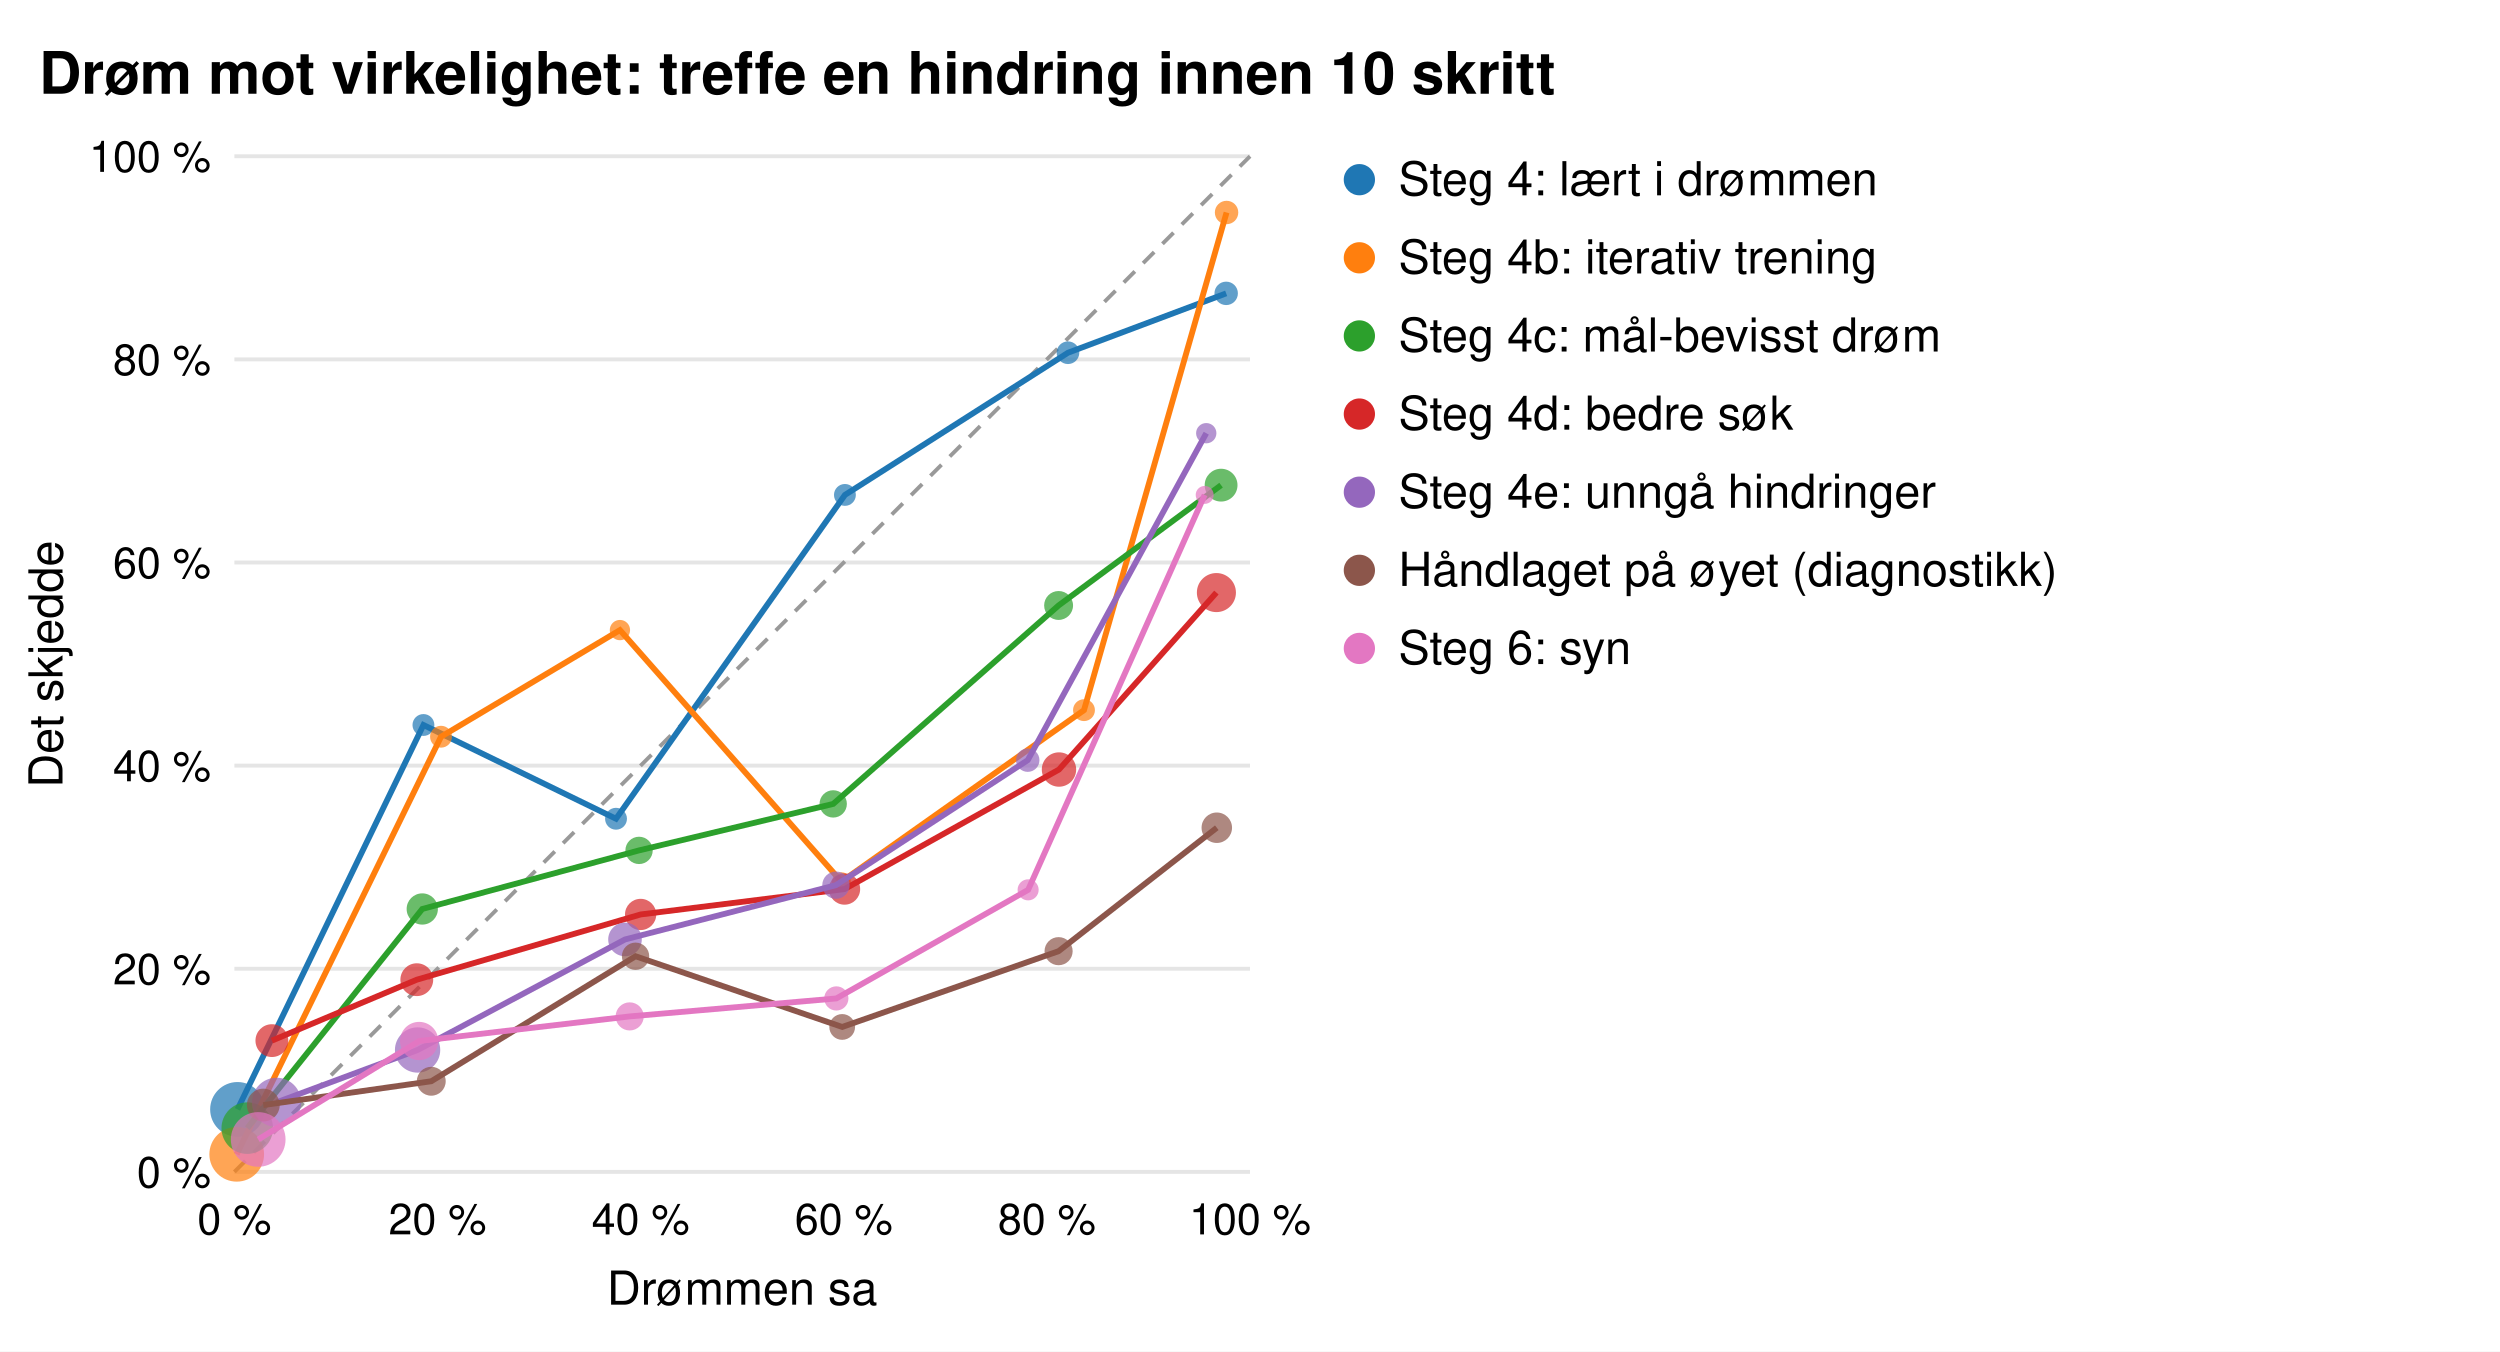
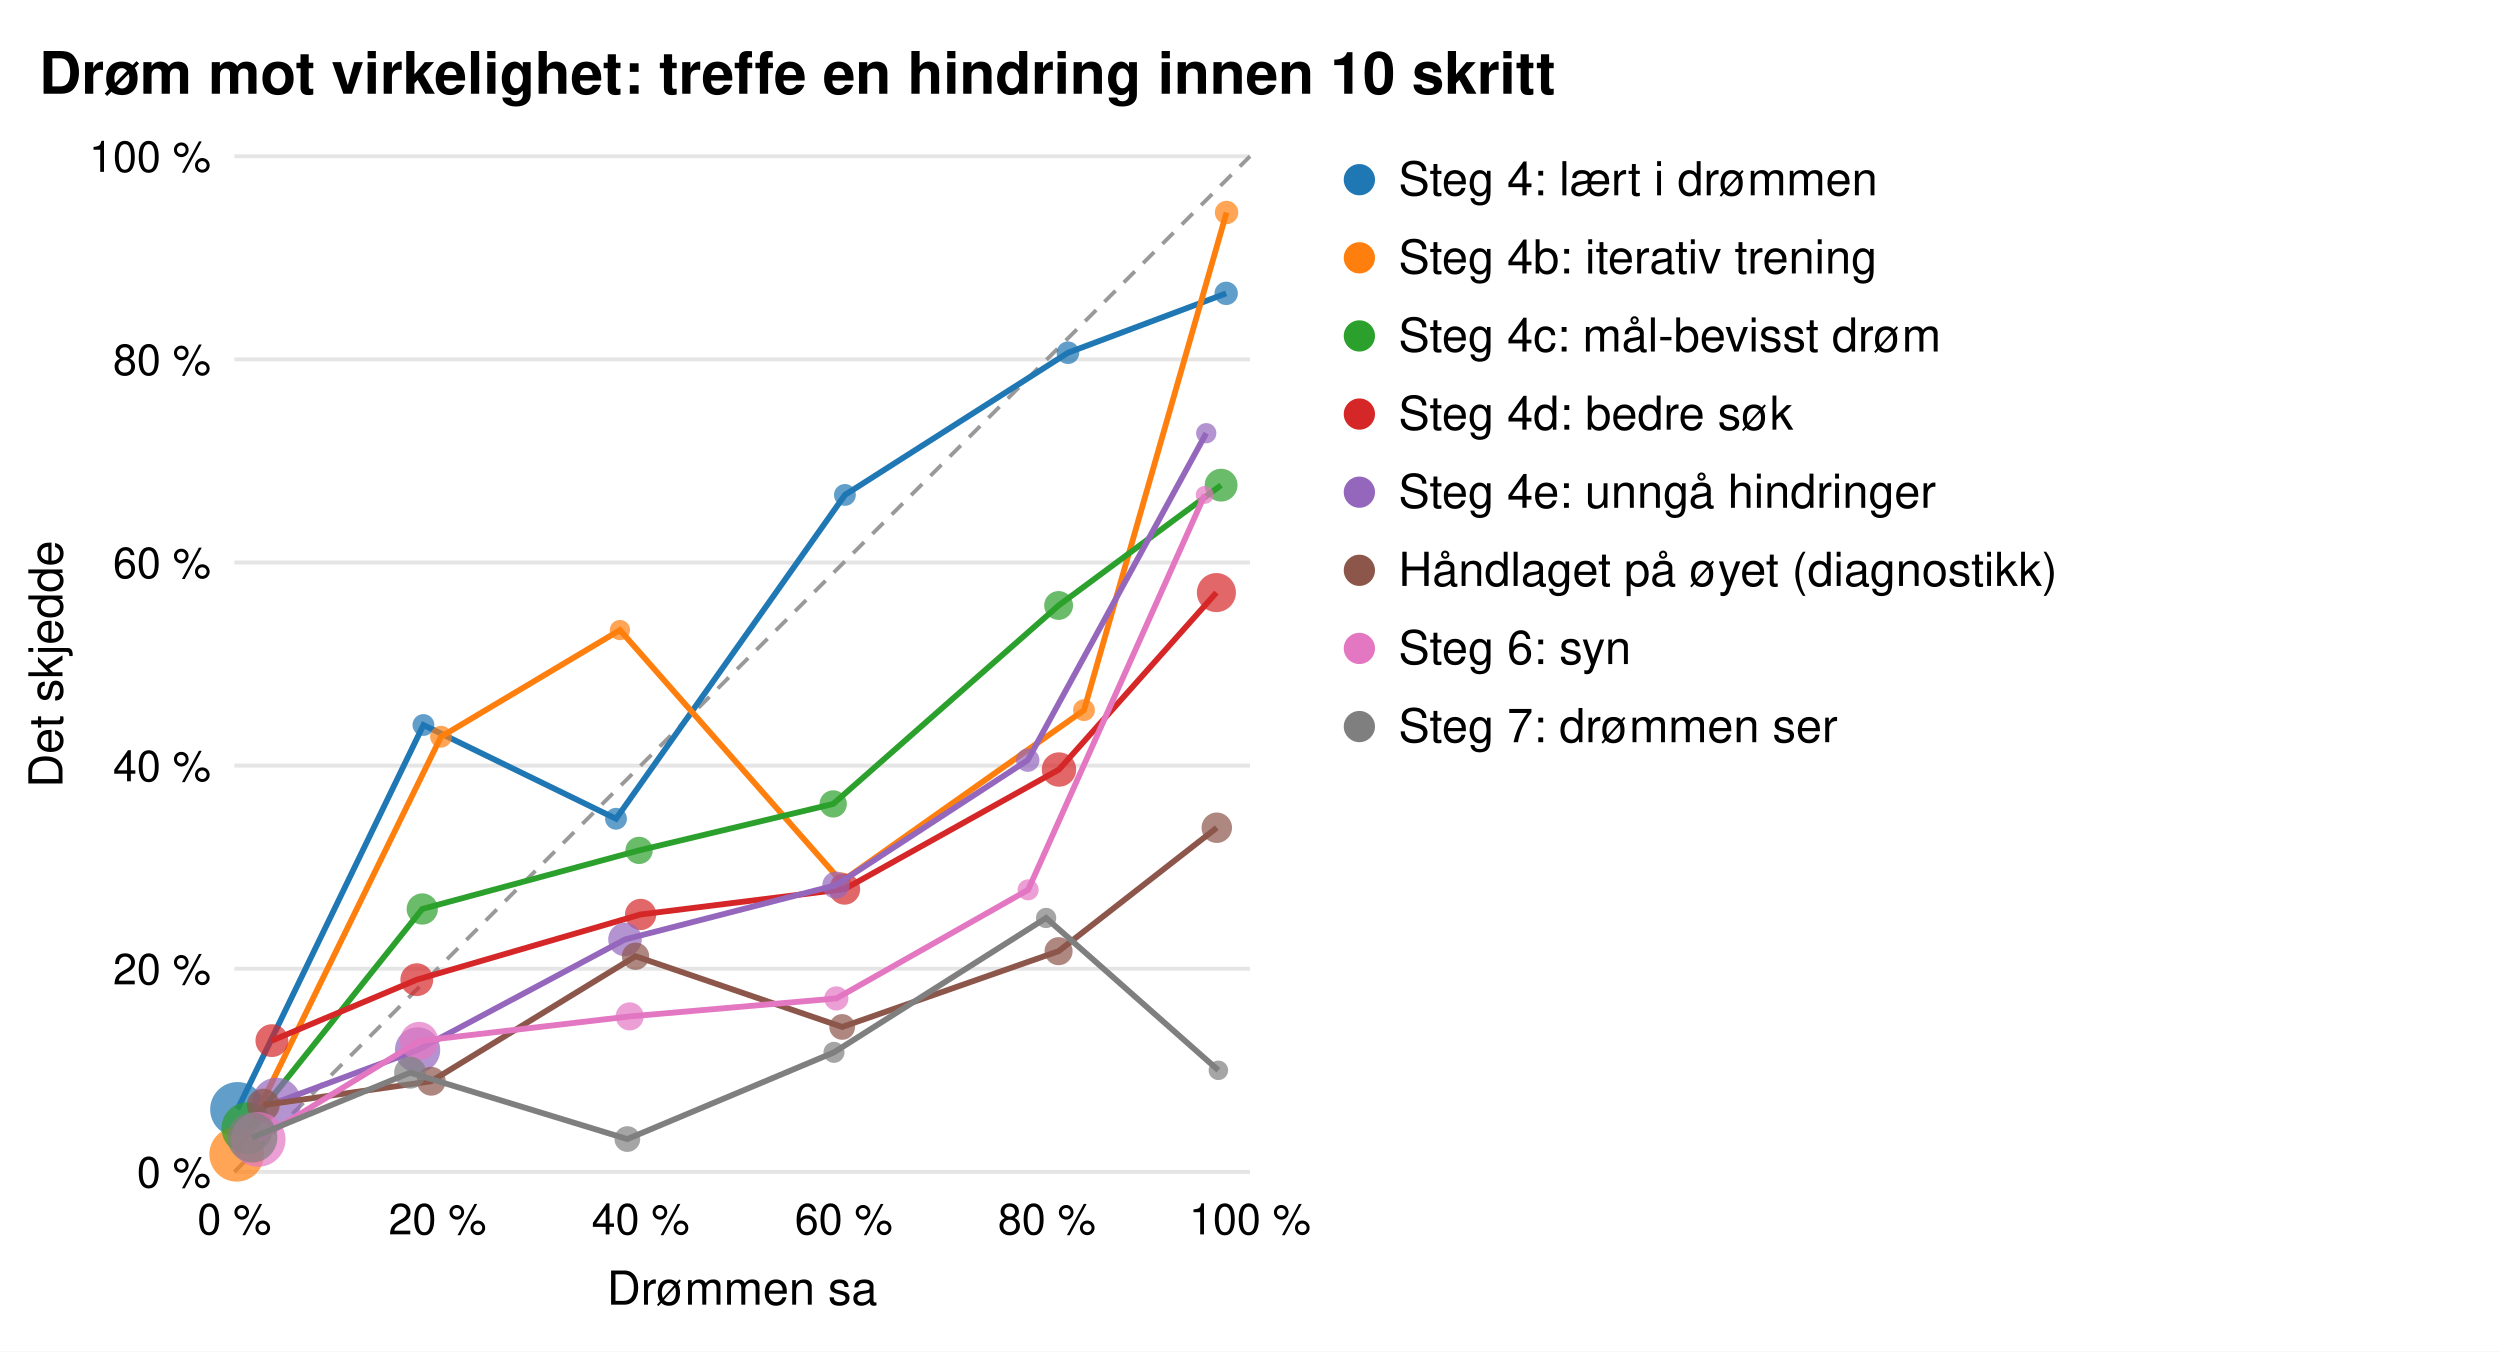
<svg xmlns="http://www.w3.org/2000/svg" width="640" height="346" viewBox="0 0 640 346">
  <rect width="640" height="346" fill="white" />
  <text x="10" y="24" font-family="Helvetica, Arial, sans-serif" font-size="15" font-weight="bold">Drøm mot virkelighet: treffe en hindring innen 10 skritt</text>
  <line x1="60" y1="300.0" x2="320" y2="300.0" stroke="#e5e5e5" />
  <text x="54" y="304.0" font-family="Helvetica, Arial, sans-serif" font-size="11" text-anchor="end">0 %</text>
  <text x="60.0" y="316" font-family="Helvetica, Arial, sans-serif" font-size="11" text-anchor="middle">0 %</text>
  <line x1="60" y1="248.0" x2="320" y2="248.0" stroke="#e5e5e5" />
  <text x="54" y="252.0" font-family="Helvetica, Arial, sans-serif" font-size="11" text-anchor="end">20 %</text>
  <text x="112.0" y="316" font-family="Helvetica, Arial, sans-serif" font-size="11" text-anchor="middle">20 %</text>
  <line x1="60" y1="196.0" x2="320" y2="196.0" stroke="#e5e5e5" />
  <text x="54" y="200.0" font-family="Helvetica, Arial, sans-serif" font-size="11" text-anchor="end">40 %</text>
  <text x="164.0" y="316" font-family="Helvetica, Arial, sans-serif" font-size="11" text-anchor="middle">40 %</text>
  <line x1="60" y1="144.0" x2="320" y2="144.0" stroke="#e5e5e5" />
  <text x="54" y="148.0" font-family="Helvetica, Arial, sans-serif" font-size="11" text-anchor="end">60 %</text>
  <text x="216.0" y="316" font-family="Helvetica, Arial, sans-serif" font-size="11" text-anchor="middle">60 %</text>
  <line x1="60" y1="92.0" x2="320" y2="92.0" stroke="#e5e5e5" />
  <text x="54" y="96.0" font-family="Helvetica, Arial, sans-serif" font-size="11" text-anchor="end">80 %</text>
  <text x="268.0" y="316" font-family="Helvetica, Arial, sans-serif" font-size="11" text-anchor="middle">80 %</text>
  <line x1="60" y1="40.0" x2="320" y2="40.0" stroke="#e5e5e5" />
  <text x="54" y="44.0" font-family="Helvetica, Arial, sans-serif" font-size="11" text-anchor="end">100 %</text>
  <text x="320.0" y="316" font-family="Helvetica, Arial, sans-serif" font-size="11" text-anchor="middle">100 %</text>
  <line x1="60" y1="300" x2="320" y2="40" stroke="#999" stroke-dasharray="4 3" />
  <text x="190.0" y="334" font-family="Helvetica, Arial, sans-serif" font-size="12" text-anchor="middle">Drømmen sa</text>
  <text x="16" y="170.0" font-family="Helvetica, Arial, sans-serif" font-size="12" text-anchor="middle" transform="rotate(-90 16 170.0)">Det skjedde</text>
  <polyline fill="none" stroke="#1f77b4" stroke-width="1.5" points="60.8,284.0 108.4,185.6 157.7,209.6 216.3,126.7 273.4,90.3 313.9,75.1" />
  <circle cx="60.8" cy="284.0" r="7.0" fill="#1f77b4" fill-opacity="0.7" />
  <circle cx="108.4" cy="185.6" r="2.8" fill="#1f77b4" fill-opacity="0.7" />
  <circle cx="157.7" cy="209.6" r="2.8" fill="#1f77b4" fill-opacity="0.7" />
  <circle cx="216.3" cy="126.7" r="2.8" fill="#1f77b4" fill-opacity="0.7" />
  <circle cx="273.4" cy="90.3" r="2.9" fill="#1f77b4" fill-opacity="0.7" />
  <circle cx="313.9" cy="75.1" r="3.0" fill="#1f77b4" fill-opacity="0.7" />
  <circle cx="348" cy="46" r="4" fill="#1f77b4" />
  <text x="358" y="50" font-family="Helvetica, Arial, sans-serif" font-size="12">Steg 4: lært i drømmen</text>
  <polyline fill="none" stroke="#ff7f0e" stroke-width="1.5" points="60.6,295.5 112.9,188.6 158.7,161.3 215.4,225.7 277.5,181.8 314.0,54.4" />
  <circle cx="60.6" cy="295.5" r="7.0" fill="#ff7f0e" fill-opacity="0.7" />
  <circle cx="112.9" cy="188.6" r="2.8" fill="#ff7f0e" fill-opacity="0.7" />
  <circle cx="158.7" cy="161.3" r="2.6" fill="#ff7f0e" fill-opacity="0.7" />
  <circle cx="215.4" cy="225.7" r="2.4" fill="#ff7f0e" fill-opacity="0.7" />
  <circle cx="277.5" cy="181.8" r="2.8" fill="#ff7f0e" fill-opacity="0.7" />
  <circle cx="314.0" cy="54.4" r="3.0" fill="#ff7f0e" fill-opacity="0.7" />
  <circle cx="348" cy="66" r="4" fill="#ff7f0e" />
  <text x="358" y="70" font-family="Helvetica, Arial, sans-serif" font-size="12">Steg 4b: iterativ trening</text>
  <polyline fill="none" stroke="#2ca02c" stroke-width="1.5" points="63.3,288.8 108.1,232.7 163.6,217.7 213.3,205.8 271.0,155.0 312.6,124.2" />
  <circle cx="63.3" cy="288.8" r="6.6" fill="#2ca02c" fill-opacity="0.7" />
  <circle cx="108.1" cy="232.7" r="4.0" fill="#2ca02c" fill-opacity="0.7" />
  <circle cx="163.6" cy="217.7" r="3.5" fill="#2ca02c" fill-opacity="0.7" />
  <circle cx="213.3" cy="205.8" r="3.5" fill="#2ca02c" fill-opacity="0.7" />
  <circle cx="271.0" cy="155.0" r="3.7" fill="#2ca02c" fill-opacity="0.7" />
  <circle cx="312.6" cy="124.2" r="4.2" fill="#2ca02c" fill-opacity="0.7" />
  <circle cx="348" cy="86" r="4" fill="#2ca02c" />
  <text x="358" y="90" font-family="Helvetica, Arial, sans-serif" font-size="12">Steg 4c: mål-bevisst drøm</text>
  <polyline fill="none" stroke="#d62728" stroke-width="1.5" points="69.6,266.4 106.7,250.8 164.0,234.1 216.2,227.6 271.1,197.0 311.4,151.7" />
  <circle cx="69.6" cy="266.4" r="4.2" fill="#d62728" fill-opacity="0.7" />
  <circle cx="106.7" cy="250.8" r="4.2" fill="#d62728" fill-opacity="0.7" />
  <circle cx="164.0" cy="234.1" r="4.0" fill="#d62728" fill-opacity="0.7" />
  <circle cx="216.2" cy="227.6" r="4.0" fill="#d62728" fill-opacity="0.7" />
  <circle cx="271.1" cy="197.0" r="4.4" fill="#d62728" fill-opacity="0.7" />
  <circle cx="311.4" cy="151.7" r="5.0" fill="#d62728" fill-opacity="0.7" />
  <circle cx="348" cy="106" r="4" fill="#d62728" />
  <text x="358" y="110" font-family="Helvetica, Arial, sans-serif" font-size="12">Steg 4d: bedre søk</text>
  <polyline fill="none" stroke="#9467bd" stroke-width="1.5" points="70.8,282.2 106.9,268.8 160.0,240.5 214.0,226.6 263.1,194.6 308.8,110.9" />
  <circle cx="70.8" cy="282.2" r="6.3" fill="#9467bd" fill-opacity="0.7" />
  <circle cx="106.9" cy="268.8" r="5.8" fill="#9467bd" fill-opacity="0.7" />
  <circle cx="160.0" cy="240.5" r="4.3" fill="#9467bd" fill-opacity="0.7" />
  <circle cx="214.0" cy="226.6" r="3.5" fill="#9467bd" fill-opacity="0.7" />
  <circle cx="263.1" cy="194.6" r="3.0" fill="#9467bd" fill-opacity="0.7" />
  <circle cx="308.8" cy="110.9" r="2.6" fill="#9467bd" fill-opacity="0.7" />
  <circle cx="348" cy="126" r="4" fill="#9467bd" />
  <text x="358" y="130" font-family="Helvetica, Arial, sans-serif" font-size="12">Steg 4e: unngå hindringer</text>
  <polyline fill="none" stroke="#8c564b" stroke-width="1.5" points="67.4,282.9 110.4,276.8 162.7,244.8 215.6,262.9 271.0,243.5 311.5,211.9" />
  <circle cx="67.4" cy="282.9" r="4.2" fill="#8c564b" fill-opacity="0.7" />
  <circle cx="110.4" cy="276.8" r="3.7" fill="#8c564b" fill-opacity="0.7" />
  <circle cx="162.7" cy="244.8" r="3.5" fill="#8c564b" fill-opacity="0.7" />
  <circle cx="215.6" cy="262.9" r="3.3" fill="#8c564b" fill-opacity="0.7" />
  <circle cx="271.0" cy="243.5" r="3.6" fill="#8c564b" fill-opacity="0.7" />
  <circle cx="311.5" cy="211.9" r="3.9" fill="#8c564b" fill-opacity="0.7" />
  <circle cx="348" cy="146" r="4" fill="#8c564b" />
  <text x="358" y="150" font-family="Helvetica, Arial, sans-serif" font-size="12">Håndlaget på øyet (diagnostikk)</text>
  <polyline fill="none" stroke="#e377c2" stroke-width="1.5" points="66.1,291.7 107.3,266.5 161.2,260.2 214.1,255.6 263.2,227.8 308.4,126.7" />
  <circle cx="66.1" cy="291.7" r="7.0" fill="#e377c2" fill-opacity="0.7" />
  <circle cx="107.3" cy="266.5" r="4.9" fill="#e377c2" fill-opacity="0.7" />
  <circle cx="161.2" cy="260.2" r="3.6" fill="#e377c2" fill-opacity="0.7" />
  <circle cx="214.1" cy="255.6" r="3.1" fill="#e377c2" fill-opacity="0.7" />
  <circle cx="263.2" cy="227.8" r="2.7" fill="#e377c2" fill-opacity="0.7" />
  <circle cx="308.4" cy="126.7" r="2.3" fill="#e377c2" fill-opacity="0.7" />
  <circle cx="348" cy="166" r="4" fill="#e377c2" />
  <text x="358" y="170" font-family="Helvetica, Arial, sans-serif" font-size="12">Steg 6: syn</text>
+   <polyline fill="none" stroke="#7f7f7f" stroke-width="1.5" points="64.6,291.2 105.0,274.6 160.6,291.6 213.5,269.4 267.8,235.0 311.9,274.0" />
+   <circle cx="64.6" cy="291.2" r="6.4" fill="#7f7f7f" fill-opacity="0.7" />
+   <circle cx="105.0" cy="274.6" r="4.1" fill="#7f7f7f" fill-opacity="0.7" />
+   <circle cx="160.6" cy="291.6" r="3.3" fill="#7f7f7f" fill-opacity="0.7" />
+   <circle cx="213.5" cy="269.4" r="2.7" fill="#7f7f7f" fill-opacity="0.7" />
+   <circle cx="267.8" cy="235.0" r="2.6" fill="#7f7f7f" fill-opacity="0.7" />
+   <circle cx="311.9" cy="274.0" r="2.5" fill="#7f7f7f" fill-opacity="0.7" />
+   <circle cx="348" cy="186" r="4" fill="#7f7f7f" />
+   <text x="358" y="190" font-family="Helvetica, Arial, sans-serif" font-size="12">Steg 7: drømmen ser</text>
</svg>
